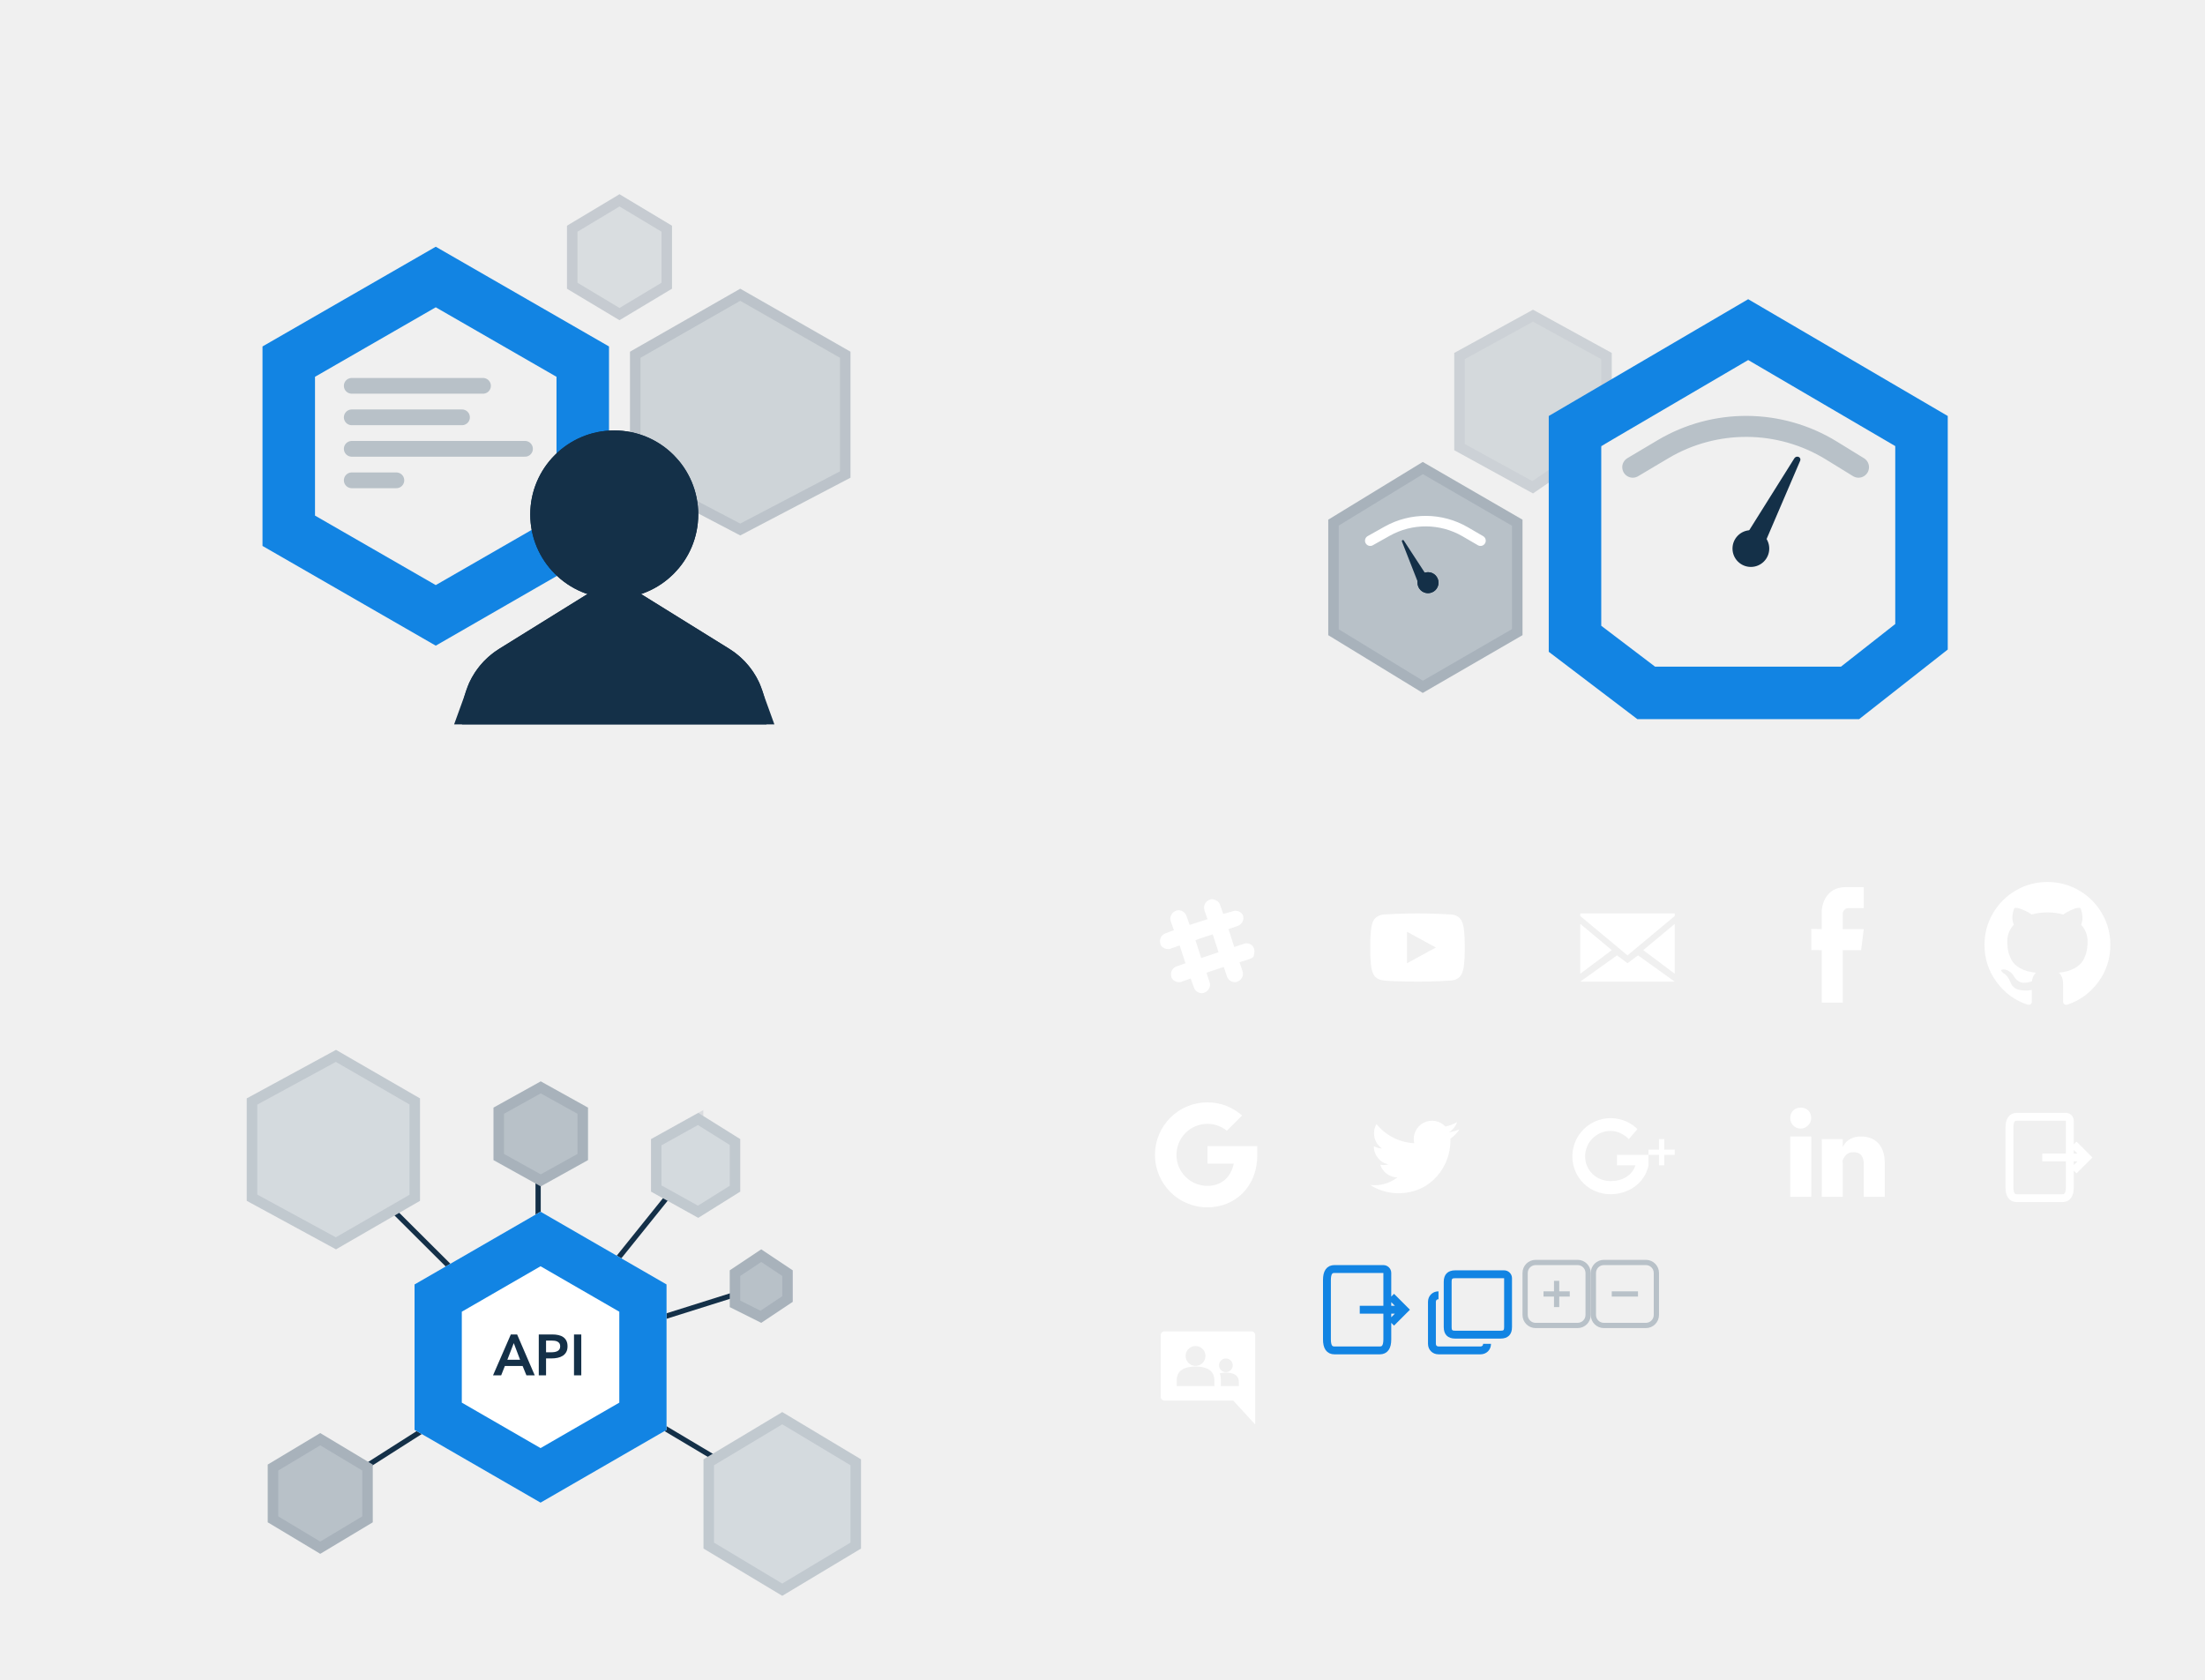
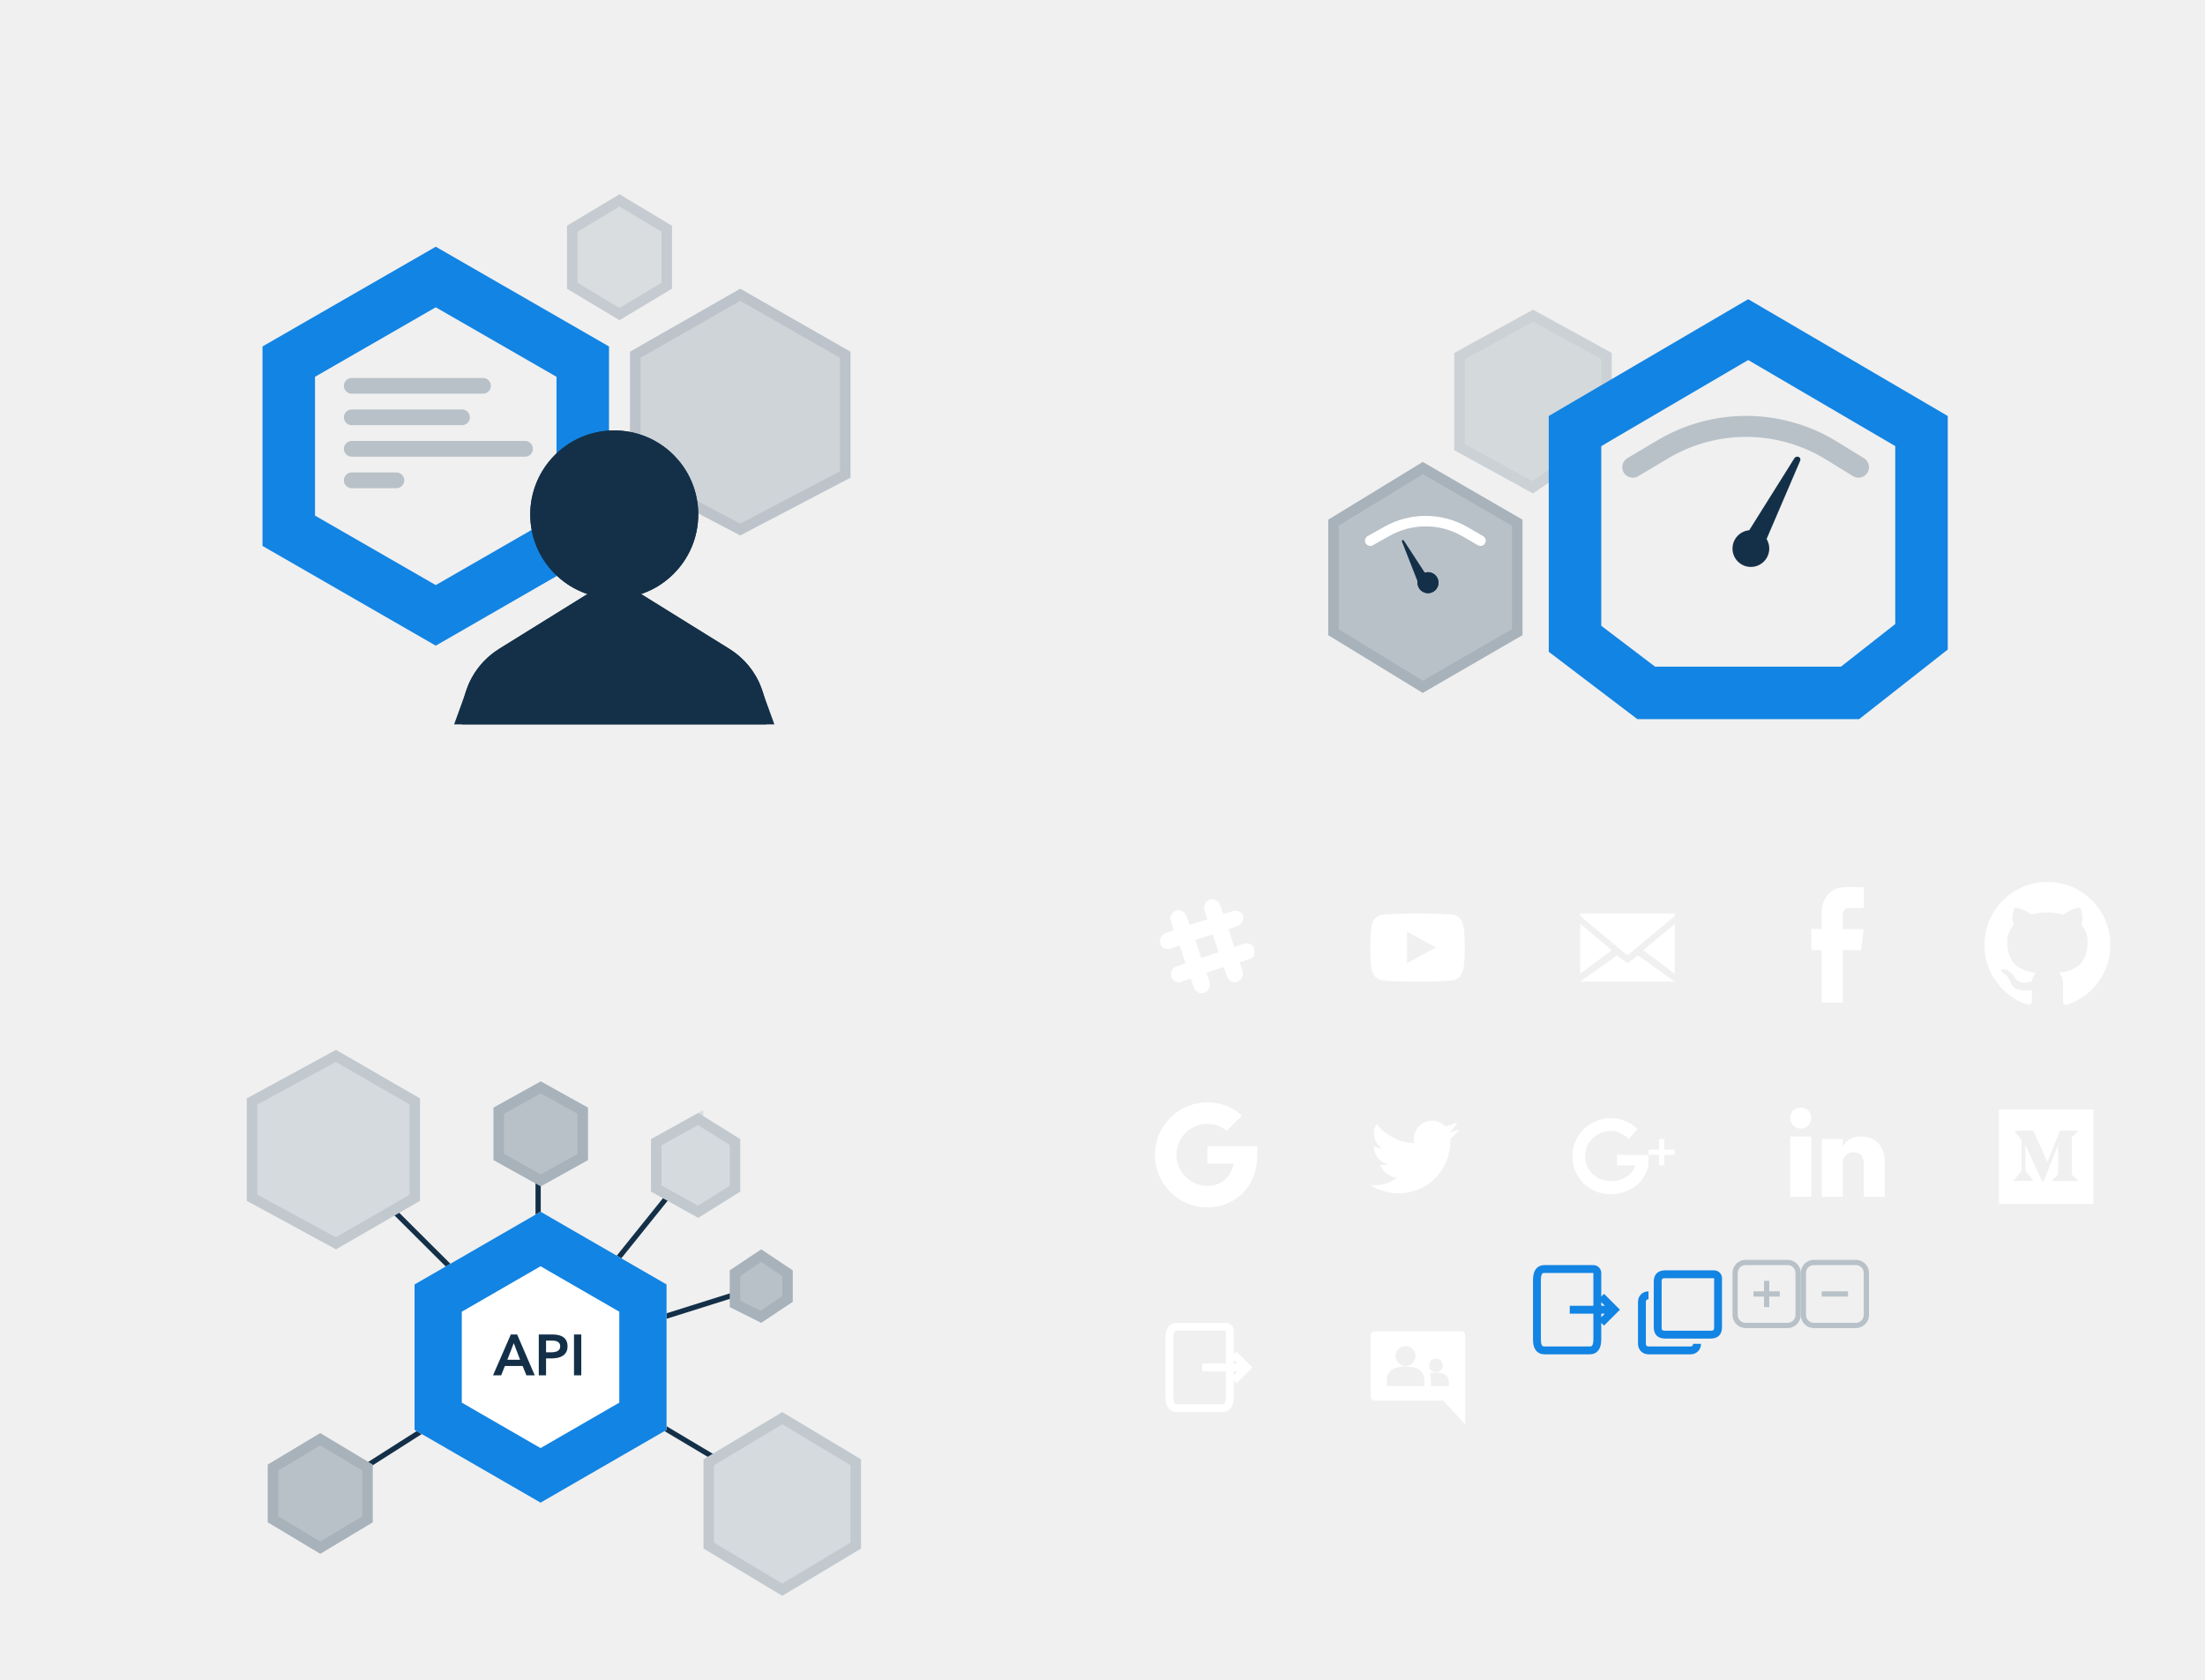
<svg xmlns="http://www.w3.org/2000/svg" xmlns:xlink="http://www.w3.org/1999/xlink" width="420" height="320" viewBox="0 0 420 320">
  <svg width="210" height="160" viewBox="0 0 210 160" id="admin-console">
    <defs>
      <path id="aa" d="M68 0l10 6v12l-10 6-10-6V6z" />
      <path id="ab" d="M91 18l21 12v24L91 65 70 54V30z" />
      <path id="ac" d="M70.164 74.964L88.91 86.6A15 15 0 0 1 96 99.344V101H38v-1.656A15 15 0 0 1 45.09 86.6l18.746-11.636a6 6 0 0 1 6.328 0z" />
      <path id="ad" d="M67 77c8.837 0 16-7.163 16-16s-7.163-16-16-16-16 7.163-16 16 7.163 16 16 16z" />
    </defs>
    <g fill="none" fill-rule="evenodd">
      <path stroke="#1284E3" stroke-width="10" d="M83 52.77L55 68.89v32.22l28 16.12 28-16.12V68.89L83 52.77z" />
      <g transform="translate(50 37)">
        <use fill="#B8C1C8" fill-opacity=".4" xlink:href="#aa" />
        <path stroke="#143048" stroke-opacity=".1" stroke-width="2" d="M68 1.166l-9 5.4v10.868l9 5.4 9-5.4V6.566l-9-5.4z" />
      </g>
      <g transform="translate(50 37)">
        <use fill="#B8C1C8" fill-opacity=".6" xlink:href="#ab" />
        <path stroke="#143048" stroke-opacity=".1" stroke-width="2" d="M91 19.152L71 30.58v22.815L91 63.87l20-10.476V30.58L91 19.152z" />
      </g>
      <g transform="translate(50 37)">
        <use fill="#143048" xlink:href="#ac" />
        <path stroke="#143048" stroke-width="10" d="M43.576 96h46.848a10 10 0 0 0-4.15-5.152L67.527 79.212a1 1 0 0 0-1.054 0L47.726 90.848A10 10 0 0 0 43.576 96z" />
      </g>
      <g transform="translate(50 37)">
        <use fill="#143048" xlink:href="#ad" />
        <path stroke="#143048" stroke-width="10" d="M67 72c6.075 0 11-4.925 11-11s-4.925-11-11-11-11 4.925-11 11 4.925 11 11 11z" />
      </g>
      <path d="M67 73.5h25m-25 6h21m-21 12h8.5m-8.5-6h33" stroke="#B8C1C8" stroke-linecap="round" stroke-width="3" />
    </g>
  </svg>
  <svg width="210" height="160" viewBox="0 0 210 160" id="api-console" y="160">
    <defs>
      <path id="ba" d="M55.963 30.829l24 13.856v27.713l-24 13.856-24-13.856V44.685z" />
      <path id="bb" d="M17 0l16 9.243v19.514L17 38 0 28.757V9.243z" />
      <path id="bc" d="M102 69l15 9v17l-15 9-15-9V78z" />
      <path id="bd" d="M14 73l10 6v11l-10 6-10-6V79z" />
      <path id="be" d="M56 6l9 5v10l-9 5-9-5V11z" />
      <path id="bf" d="M86 12l8 5v10l-8 5-9-5V17z" />
      <path id="bg" d="M98 38l6 4v6l-6 4-6-3v-7z" />
    </defs>
    <g fill="none" fill-rule="evenodd">
      <path stroke="#143048" stroke-linecap="square" d="M61.172 124.798l41.557-26.465m.001 0l42.745-13.457M103 98l47 28m-47.5-28V53m.23 45.333l-39.975-39.84m39.975 39.84l29.288-36.413" />
      <g transform="translate(47 40)">
        <use fill="#FFF" xlink:href="#ba" />
        <path stroke="#1284E3" stroke-width="9" d="M55.963 36.025l-19.5 11.258V69.8l19.5 11.258 19.5-11.258V47.283l-19.5-11.258z" />
      </g>
      <g transform="translate(47 40)">
        <use fill="#D4DADE" xlink:href="#bb" />
        <path stroke="#143048" stroke-opacity=".1" stroke-width="2" d="M16.985 1.146L1 9.838v18.324l15.985 8.692L32 28.18V9.82L16.985 1.146z" />
      </g>
      <g transform="translate(47 40)">
        <use fill="#D4DADE" xlink:href="#bc" />
        <path stroke="#143048" stroke-opacity=".1" stroke-width="2" d="M102 70.166l-14 8.4v15.868l14 8.4 14-8.4V78.566l-14-8.4z" />
      </g>
      <g transform="translate(47 40)">
        <use fill="#B8C1C8" xlink:href="#bd" />
        <path stroke="#143048" stroke-opacity=".1" stroke-width="2" d="M14 74.166l-9 5.4v9.868l9 5.4 9-5.4v-9.868l-9-5.4z" />
      </g>
      <g transform="translate(47 40)">
        <use fill="#B8C1C8" xlink:href="#be" />
        <path stroke="#143048" stroke-opacity=".1" stroke-width="2" d="M56 7.144l-8 4.444v8.824l8 4.444 8-4.444v-8.824l-8-4.444z" />
      </g>
      <g transform="translate(47 40)">
        <use fill="#D4DADE" xlink:href="#bf" />
        <path stroke="#143048" stroke-opacity=".1" stroke-width="2" d="M85.97 13.16L78 17.589v8.824l7.97 4.427L93 26.446v-8.892l-7.03-4.393z" />
      </g>
      <g transform="translate(47 40)">
        <use fill="#B8C1C8" xlink:href="#bg" />
        <path stroke="#143048" stroke-opacity=".1" stroke-width="2" d="M98 39.202l-5 3.333v5.847l4.928 2.464L103 47.465v-4.93l-5-3.333z" />
      </g>
      <path fill="#143048" d="M97.3 94.212h1.199l3.355 7.788h-1.584l-.726-1.782h-3.377L95.463 102h-1.551l3.388-7.788zm1.76 4.818l-1.199-3.168-1.221 3.168h2.42zm3.564-4.818h2.541c.447 0 .85.04 1.21.121.36.08.667.213.924.396.257.183.455.418.594.704.14.286.209.63.209 1.034 0 .433-.08.796-.242 1.089-.161.293-.38.53-.654.71a2.87 2.87 0 0 1-.963.39c-.367.08-.755.121-1.166.121h-1.067V102h-1.386v-7.788zm2.354 3.399c.227 0 .444-.016.649-.05.205-.033.389-.091.55-.176.161-.084.29-.2.385-.346.095-.147.143-.337.143-.572 0-.227-.048-.412-.143-.555a.988.988 0 0 0-.38-.336 1.625 1.625 0 0 0-.538-.16 4.92 4.92 0 0 0-.622-.038h-1.012v2.233h.968zm4.356-3.399h1.386V102h-1.386v-7.788z" />
    </g>
  </svg>
-   <svg width="13" height="13" viewBox="0 0 13 13" id="close" x="303" y="240">
+   <svg width="13" height="13" viewBox="0 0 13 13" id="close" x="343" y="240">
    <g fill="none" fill-rule="evenodd" stroke="#B8C1C8">
      <rect width="12" height="12" x=".5" y=".5" rx="2" />
      <path d="M4 6.5h5" />
    </g>
  </svg>
-   <svg width="20" height="20" viewBox="0 0 20 20" id="copy" x="270" y="240">
+   <svg width="20" height="20" viewBox="0 0 20 20" id="copy" x="310" y="240">
    <g fill="#1284E3">
      <path d="M4 6v1.5c-.312 0-.5.188-.5.5v8c0 .312.188.5.5.5h8c.312 0 .5-.188.5-.5H14c0 1.14-.86 2-2 2H4c-1.14 0-2-.86-2-2V8c0-1.14.86-2 2-2z" />
      <path d="M16.5 3.5H7.167c-.562 0-.667.105-.667.667v8.666c0 .563.104.667.667.667h8.666c.563 0 .667-.104.667-.667V3.5zm1.5 9.333C18 14.224 17.224 15 15.833 15H7.167C5.776 15 5 14.224 5 12.833V4.167C5 2.777 5.776 2 7.167 2H16.5A1.5 1.5 0 0 1 18 3.5v9.333z" />
    </g>
  </svg>
  <svg width="210" height="160" viewBox="0 0 210 160" id="dashboard" x="210">
    <defs>
      <path id="ea" d="M0 33V11L18 0l19 11v22L18 44z" />
      <circle id="eb" cx="19" cy="23" r="2" />
      <path id="ec" d="M0 26.765V8.235L15 0l15 8.235v16.47L15 35z" />
    </defs>
    <g fill="none" fill-rule="evenodd">
      <g transform="translate(43 88)">
        <use fill="#B8C1C8" xlink:href="#ea" />
        <path stroke="#143048" stroke-opacity=".1" stroke-width="2" d="M1 32.44l17.014 10.396L36 32.423V11.577L18.014 1.164 1 11.56v20.878z" />
      </g>
      <path fill="#143048" d="M60.108 111l-3.074-7.85a.2.2 0 0 1 .354-.182L62 110.034l-1.892.966z" />
      <path stroke="#FFF" stroke-linecap="round" stroke-width="2" d="M51 103l3.209-1.802a15 15 0 0 1 14.886.112L72 103" />
      <g transform="translate(43 88)">
        <use fill="#143048" xlink:href="#eb" />
        <circle cx="19" cy="23" r="1" stroke="#143048" stroke-width="2" />
      </g>
      <g transform="translate(67 59)" opacity=".5">
        <use fill="#B8C1C8" xlink:href="#ec" />
        <path stroke="#143048" stroke-opacity=".1" stroke-width="2" d="M1 26.173l13.942 7.654L29 24.18V8.827L15 1.141 1 8.827v17.346z" />
      </g>
      <g transform="translate(85 57)">
        <path fill="#143048" d="M37 45.904l9.783-15.601a.665.665 0 0 1 .813-.263.546.546 0 0 1 .297.721L40.5 48 37 45.904z" />
        <path stroke="#B8C1C8" stroke-linecap="round" stroke-width="4" d="M16 32l5.76-3.423a31 31 0 0 1 32.084.25L59 32" />
        <circle cx="38.5" cy="47.5" r="3.5" fill="#143048" />
        <path stroke="#1284E3" stroke-width="10" d="M18.567 75h38.821L71 64.307V25.113L37.987 5.793 5 25.114v39.573L18.567 75z" />
      </g>
    </g>
  </svg>
  <svg width="40" height="40" viewBox="0 0 40 40" id="email" x="290" y="160">
    <path fill="#FFF" fill-rule="evenodd" d="M11 14h18v13H11V14zm11 8l7 5v-1.5L23 21l6-5v-1.5L20 22l-9-7.5V16l6 5-6 4.5V27l7-5 2 1.5 2-1.5z" />
  </svg>
  <svg width="40" height="40" viewBox="0 0 40 40" id="facebook" x="330" y="160">
    <path fill="#FFF" fill-rule="nonzero" d="M17 13.5V17l-2-.048v4.04L17 21v10h4V21h3.5l.5-4h-4v-3c0-.413.464-1 1-1h3V9h-3.484C17.5 9 17 12.896 17 13.5z" />
  </svg>
  <svg width="40" height="40" viewBox="0 0 40 40" id="github" x="370" y="160">
    <path fill="#FFF" d="M30.367 13.99a11.935 11.935 0 0 0-4.362-4.362c-1.837-1.072-3.842-1.608-6.018-1.608-2.174 0-4.18.536-6.017 1.608a11.934 11.934 0 0 0-4.362 4.362C8.536 15.827 8 17.833 8 20.007c0 2.612.762 4.961 2.287 7.047 1.524 2.087 3.493 3.53 5.907 4.332.281.052.49.015.625-.11a.61.61 0 0 0 .203-.468l-.008-.842a122.66 122.66 0 0 1-.008-1.39l-.36.063a4.58 4.58 0 0 1-.865.054 6.6 6.6 0 0 1-1.085-.109 2.424 2.424 0 0 1-1.046-.468 1.98 1.98 0 0 1-.687-.96l-.156-.359a3.9 3.9 0 0 0-.491-.796c-.224-.291-.45-.489-.68-.593l-.109-.078a1.146 1.146 0 0 1-.202-.187.856.856 0 0 1-.14-.219c-.032-.073-.006-.133.077-.18.084-.047.234-.07.453-.07l.312.047c.208.042.465.166.773.375.306.208.559.478.756.811.24.427.528.752.867.976.338.224.679.335 1.022.335.343 0 .64-.026.89-.078.25-.052.483-.13.702-.234.094-.697.349-1.233.765-1.608a10.688 10.688 0 0 1-1.6-.28 6.37 6.37 0 0 1-1.467-.61 4.202 4.202 0 0 1-1.257-1.045c-.333-.417-.606-.963-.819-1.64-.213-.676-.32-1.456-.32-2.34 0-1.26.411-2.331 1.233-3.216-.385-.947-.349-2.008.11-3.184.301-.094.749-.023 1.342.21.593.235 1.027.435 1.303.602.276.166.497.307.663.421.968-.27 1.967-.406 2.997-.406 1.03 0 2.03.136 2.998.406l.593-.374a8.4 8.4 0 0 1 1.435-.687c.552-.208.974-.266 1.265-.172.468 1.176.51 2.237.125 3.184.822.885 1.233 1.957 1.233 3.216 0 .884-.107 1.667-.32 2.349-.213.681-.489 1.227-.827 1.639-.338.41-.76.757-1.264 1.038a6.382 6.382 0 0 1-1.468.608c-.473.125-1.007.22-1.6.282.541.468.812 1.207.812 2.216v3.293c0 .187.065.343.195.468s.336.161.617.11c2.414-.802 4.383-2.246 5.908-4.332 1.524-2.086 2.286-4.435 2.286-7.047 0-2.175-.537-4.18-1.608-6.017z" />
  </svg>
  <svg width="40" height="40" viewBox="0 0 40 40" id="google" x="210" y="200">
    <defs>
      <path id="ia" d="M19.483 8.333H10v3.334h5c-.5 2.454-2.227 4.242-5 4.242A5.897 5.897 0 0 1 4.09 10 5.897 5.897 0 0 1 10 4.09c1.41 0 2.682.5 3.682 1.32L16.59 2.5C14.818.955 12.545 0 10 0 4.455 0 0 4.455 0 10s4.455 10 10 10c5 0 9.483-3.636 9.483-10V8.333z" />
    </defs>
    <use fill="#FFF" fill-rule="evenodd" transform="translate(10 10)" xlink:href="#ia" />
  </svg>
-   <svg viewBox="0 0 40 40" width="40" height="40" id="google-groups" x="210" y="240">
+   <svg viewBox="0 0 40 40" width="40" height="40" id="google-groups" x="250" y="240">
    <path d="M28.367 13.62H11.81a.722.722 0 0 0-.722.722v11.744c0 .398.323.722.722.722H24.9l4.19 4.558V14.342a.722.722 0 0 0-.722-.722zm-10.644 2.797a1.892 1.892 0 1 1 0 3.784 1.892 1.892 0 0 1 0-3.784zm3.583 7.63H14.14v-1.102c0-1.979 1.604-2.617 3.583-2.617 1.98 0 3.583.638 3.583 2.617v1.103zm2.196-5.258a1.304 1.304 0 1 1 .001 2.608 1.304 1.304 0 0 1-.001-2.608zm2.47 5.259h-3.423v-1.103c0-.508-.078-.945-.207-1.322.346-.097.74-.138 1.16-.138 1.364 0 2.47.439 2.47 1.803z" fill="#fff" />
  </svg>
  <svg width="40" height="40" viewBox="0 0 40 40" id="google-plus" x="290" y="200">
    <path d="M18 20v2h3.5c-.62 1.971-2.536 3-4.711 3-2.684 0-4.86-2.02-4.86-4.704a4.859 4.859 0 0 1 4.86-4.859c1.35 0 2.58.673 3.461 1.563l1.639-1.91A7.289 7.289 0 0 0 9.5 20.296c0 4.025 3.225 7.204 7.25 7.204 3.526 0 6.575-2.173 7.25-5.5v-2h-6zm11-1h-2v-2h-1v2h-2v1h2v2h1v-2h2z" fill="#FFF" />
  </svg>
  <svg width="40" height="40" viewBox="0 0 40 40" id="linkedin" x="330" y="200">
    <path fill="#FFF" d="M29 21.5V28h-4v-6c.07-1.521-.499-2.552-2-2.5-1.007-.052-1.654.643-2 1.5-.042.055-.068.389 0 .5V28h-4s.053-10.181 0-11h4v1.5c.454-.908 1.386-2 3.5-2 2.56 0 4.5 1.606 4.5 5zM13 11c-1.25 0-2 .864-2 2 0 1.11.87 2 2 2 1 0 2-.89 2-2-.026-1.136-.75-2-2-2zm-2 17h4V16.5h-4V28z" />
  </svg>
-   <svg width="20" height="20" viewBox="0 0 20 20" id="logout" x="250" y="240">
+   <svg width="20" height="20" viewBox="0 0 20 20" id="logout" x="290" y="240">
    <path d="M14.25 15.167V2.5a.75.75 0 0 0-.75-.75H4.167c-.926 0-1.417.642-1.417 2.083v11.334c0 1.441.49 2.083 1.417 2.083h8.666c.926 0 1.417-.642 1.417-2.083zM9 9.5h8M15 7l2.5 2.5L15 12" fill="none" fill-rule="evenodd" stroke="#1284E3" stroke-width="1.5" />
  </svg>
-   <svg width="40" height="40" viewBox="0 0 40 40" id="logout-white" x="370" y="200">
+   <svg width="40" height="40" viewBox="0 0 40 40" id="logout-white" x="210" y="240">
    <path d="M24.25 26.167V13.5a.75.75 0 0 0-.75-.75h-9.333c-.926 0-1.417.642-1.417 2.083v11.334c0 1.441.49 2.083 1.417 2.083h8.666c.926 0 1.417-.642 1.417-2.083zM19 20.5h8M25 18l2.5 2.5L25 23" fill="none" fill-rule="evenodd" stroke="#FFF" stroke-width="1.5" />
  </svg>
-   <svg width="13" height="13" viewBox="0 0 13 13" id="open" x="290" y="240">
+   <svg width="40" height="40" viewBox="0 0 40 40" id="medium" x="370" y="200">
+     <path d="M10.755 11.34h18v18h-18zm4.295 6.02v5.344a.615.615 0 0 1-.164.53l-1.27 1.541v.204h3.602v-.204l-1.27-1.54a.638.638 0 0 1-.175-.53v-4.623l3.161 6.897h.367l2.716-6.897v5.497c0 .147 0 .175-.096.27l-.977.949v.203h4.742v-.203l-.943-.926a.282.282 0 0 1-.107-.27V16.8a.282.282 0 0 1 .107-.271l.966-.926v-.203h-3.342l-2.383 5.943-2.71-5.943H13.77v.203l1.129 1.36c.11.1.167.247.152.396z" fill="#fff" />
+   </svg>
+   <svg width="13" height="13" viewBox="0 0 13 13" id="open" x="330" y="240">
    <g fill="none" fill-rule="evenodd" stroke="#B8C1C8">
      <rect width="12" height="12" x=".5" y=".5" rx="2" />
      <path d="M4 6.5h5M6.5 9V4" />
    </g>
  </svg>
  <svg id="slack" viewBox="0 0 40 40" width="40" height="40" x="210" y="160">
-     <style>.pst0{fill:#fff}</style>
-     <path class="pst0" d="M28.9 20.8c-.2-.7-.8-1.1-1.5-1.1-.2 0-.3 0-.5.1l-1.8.6L24 17l1.7-.6c.7-.2 1.3-1 1.1-1.8v-.1c-.2-.6-.8-1-1.5-1-.2 0-.3 0-.5.1l-1.8.5-.6-1.7c-.1-.4-.4-.7-.8-.9-.2-.1-.5-.2-.7-.2-.2 0-.3 0-.5.1-.8.3-1.2 1.1-1 1.9v.1l.6 1.7-3.4 1.1-.6-1.7c-.2-.6-.8-1.1-1.5-1.1-.2 0-.3 0-.5.1-.8.3-1.3 1.2-1 2l.6 1.7-1.6.6c-.8.3-1.2 1.1-1 1.9v.1c.2.6.8 1 1.5 1 .2 0 .4 0 .5-.1.6-.2 1.2-.4 1.7-.6l1.1 3.4-1.7.6c-.8.3-1.2 1.1-1 1.9v.1c.2.6.8 1 1.5 1 .2 0 .4 0 .5-.1l1.7-.6.6 1.7c.2.6.8 1.1 1.5 1.1.2 0 .3 0 .5-.1.8-.3 1.3-1.2 1-2l-.6-1.8 3.3-1.1.6 1.8c.2.6.8 1.1 1.5 1.1.2 0 .3 0 .5-.1.8-.3 1.2-1.1 1-1.9l-.6-1.8 1.9-.6s.6-.2.8-.5c.1-.5.2-1 .1-1.4zm-10.1 1.7l-1.1-3.4c1.3-.5 2.4-.8 3.3-1.1l1.1 3.4-3.3 1.1z" />
+     <style>.qst0{fill:#fff}</style>
+     <path class="qst0" d="M28.9 20.8c-.2-.7-.8-1.1-1.5-1.1-.2 0-.3 0-.5.1l-1.8.6L24 17l1.7-.6c.7-.2 1.3-1 1.1-1.8v-.1c-.2-.6-.8-1-1.5-1-.2 0-.3 0-.5.1l-1.8.5-.6-1.7c-.1-.4-.4-.7-.8-.9-.2-.1-.5-.2-.7-.2-.2 0-.3 0-.5.1-.8.3-1.2 1.1-1 1.9v.1l.6 1.7-3.4 1.1-.6-1.7c-.2-.6-.8-1.1-1.5-1.1-.2 0-.3 0-.5.1-.8.3-1.3 1.2-1 2l.6 1.7-1.6.6c-.8.3-1.2 1.1-1 1.9v.1c.2.6.8 1 1.5 1 .2 0 .4 0 .5-.1.6-.2 1.2-.4 1.7-.6l1.1 3.4-1.7.6c-.8.3-1.2 1.1-1 1.9v.1c.2.6.8 1 1.5 1 .2 0 .4 0 .5-.1l1.7-.6.6 1.7c.2.6.8 1.1 1.5 1.1.2 0 .3 0 .5-.1.8-.3 1.3-1.2 1-2l-.6-1.8 3.3-1.1.6 1.8c.2.6.8 1.1 1.5 1.1.2 0 .3 0 .5-.1.8-.3 1.2-1.1 1-1.9l-.6-1.8 1.9-.6s.6-.2.8-.5c.1-.5.2-1 .1-1.4zm-10.1 1.7l-1.1-3.4c1.3-.5 2.4-.8 3.3-1.1l1.1 3.4-3.3 1.1z" />
  </svg>
  <svg width="40" height="40" viewBox="0 0 40 40" id="twitter" x="250" y="200">
    <path fill="#FFF" d="M28.001 15.134a6.965 6.965 0 0 1-2.002.55 3.502 3.502 0 0 0 1.533-1.929c-.676.4-1.422.69-2.216.847a3.488 3.488 0 0 0-5.943 3.18 9.902 9.902 0 0 1-7.188-3.645 3.461 3.461 0 0 0-.472 1.753c0 1.21.616 2.278 1.55 2.903a3.488 3.488 0 0 1-1.579-.438v.044a3.491 3.491 0 0 0 2.797 3.42c-.292.078-.6.122-.919.122-.225 0-.443-.023-.656-.065a3.49 3.49 0 0 0 3.257 2.422 6.997 6.997 0 0 1-4.331 1.49c-.282 0-.559-.016-.832-.047a9.858 9.858 0 0 0 5.346 1.569c6.416 0 9.923-5.314 9.923-9.923l-.012-.451a6.965 6.965 0 0 0 1.744-1.802z" />
  </svg>
  <svg width="40" height="40" viewBox="0 0 40 40" id="youtube" x="250" y="160">
    <path fill="#FFF" fill-rule="nonzero" d="M28.1 14.975c.528.561.714 1.832.714 1.832S29 18.314 29 19.82v1.39c0 1.476-.186 2.983-.186 2.983s-.186 1.27-.714 1.832c-.683.71-1.459.739-1.8.768C23.786 27 20 27 20 27s-4.686-.03-6.114-.177c-.403-.089-1.303-.06-1.986-.798-.528-.561-.714-1.832-.714-1.832S11 22.716 11 21.21v-1.39c0-1.506.186-3.013.186-3.013s.155-1.27.714-1.832c.683-.71 1.459-.739 1.8-.768C16.214 14.03 20 14 20 14s3.786.03 6.3.207c.341.03 1.117.03 1.8.768zM18 17.5v6l5.5-3-5.5-3z" />
  </svg>
</svg>
